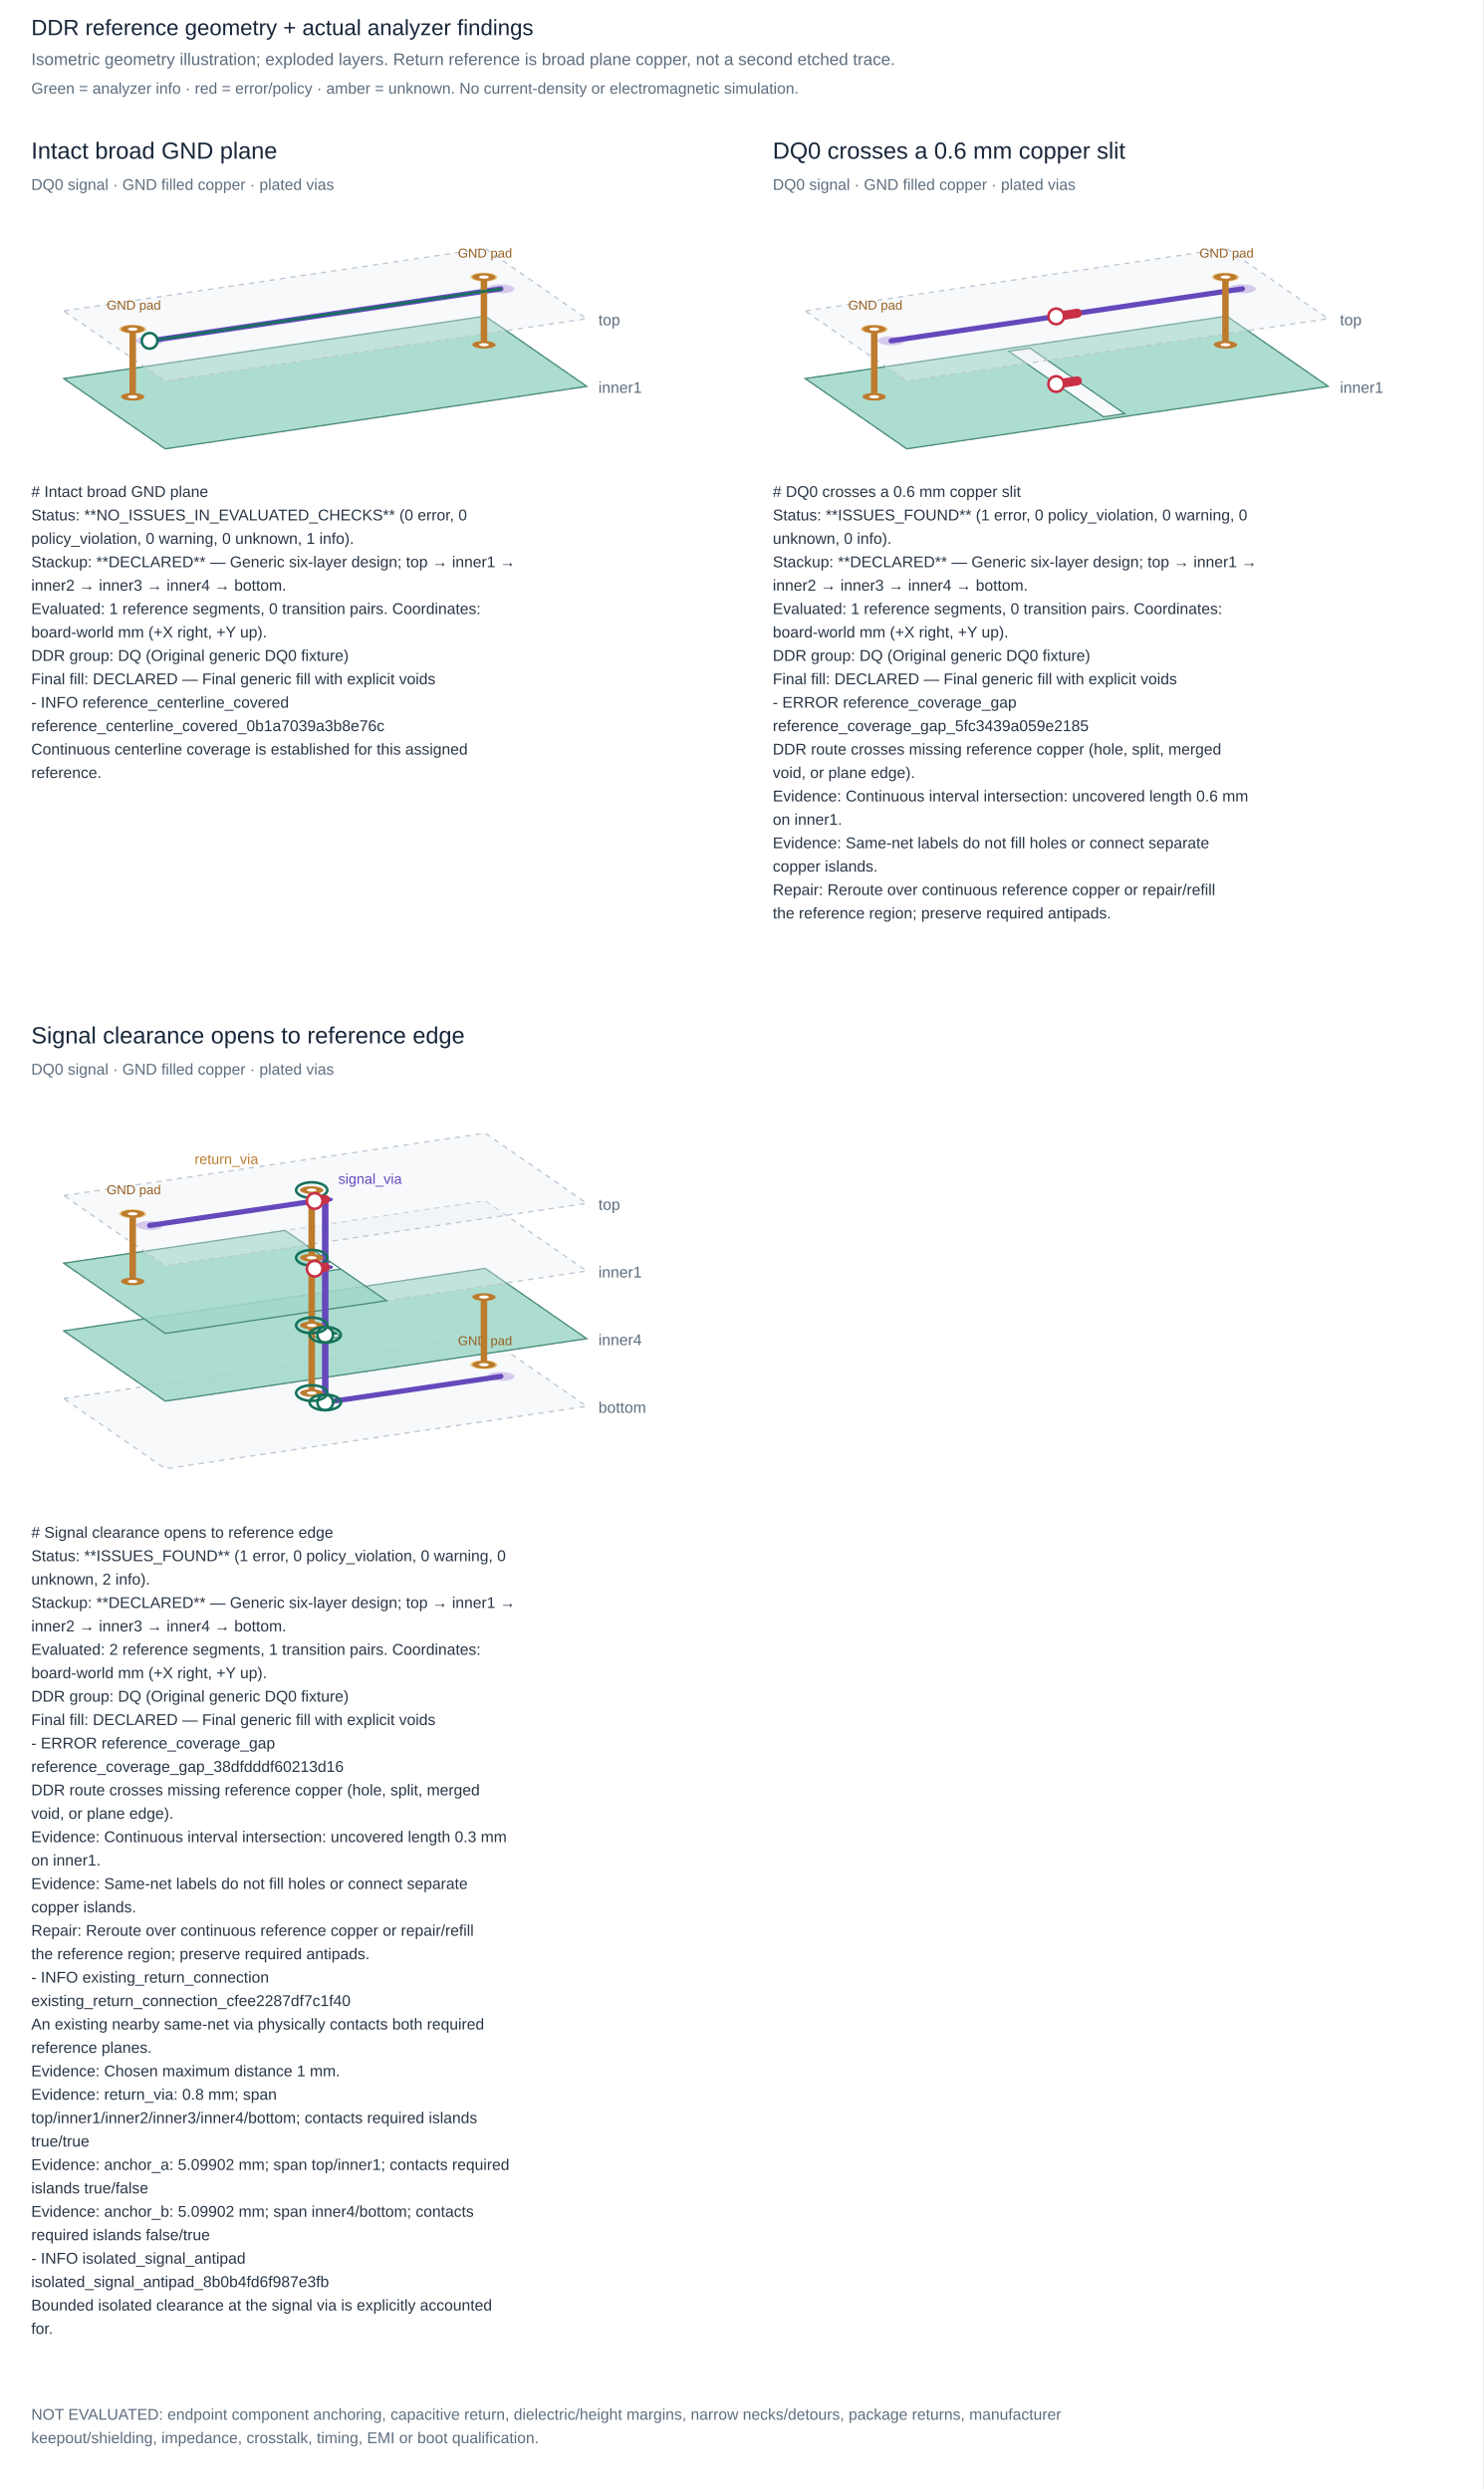
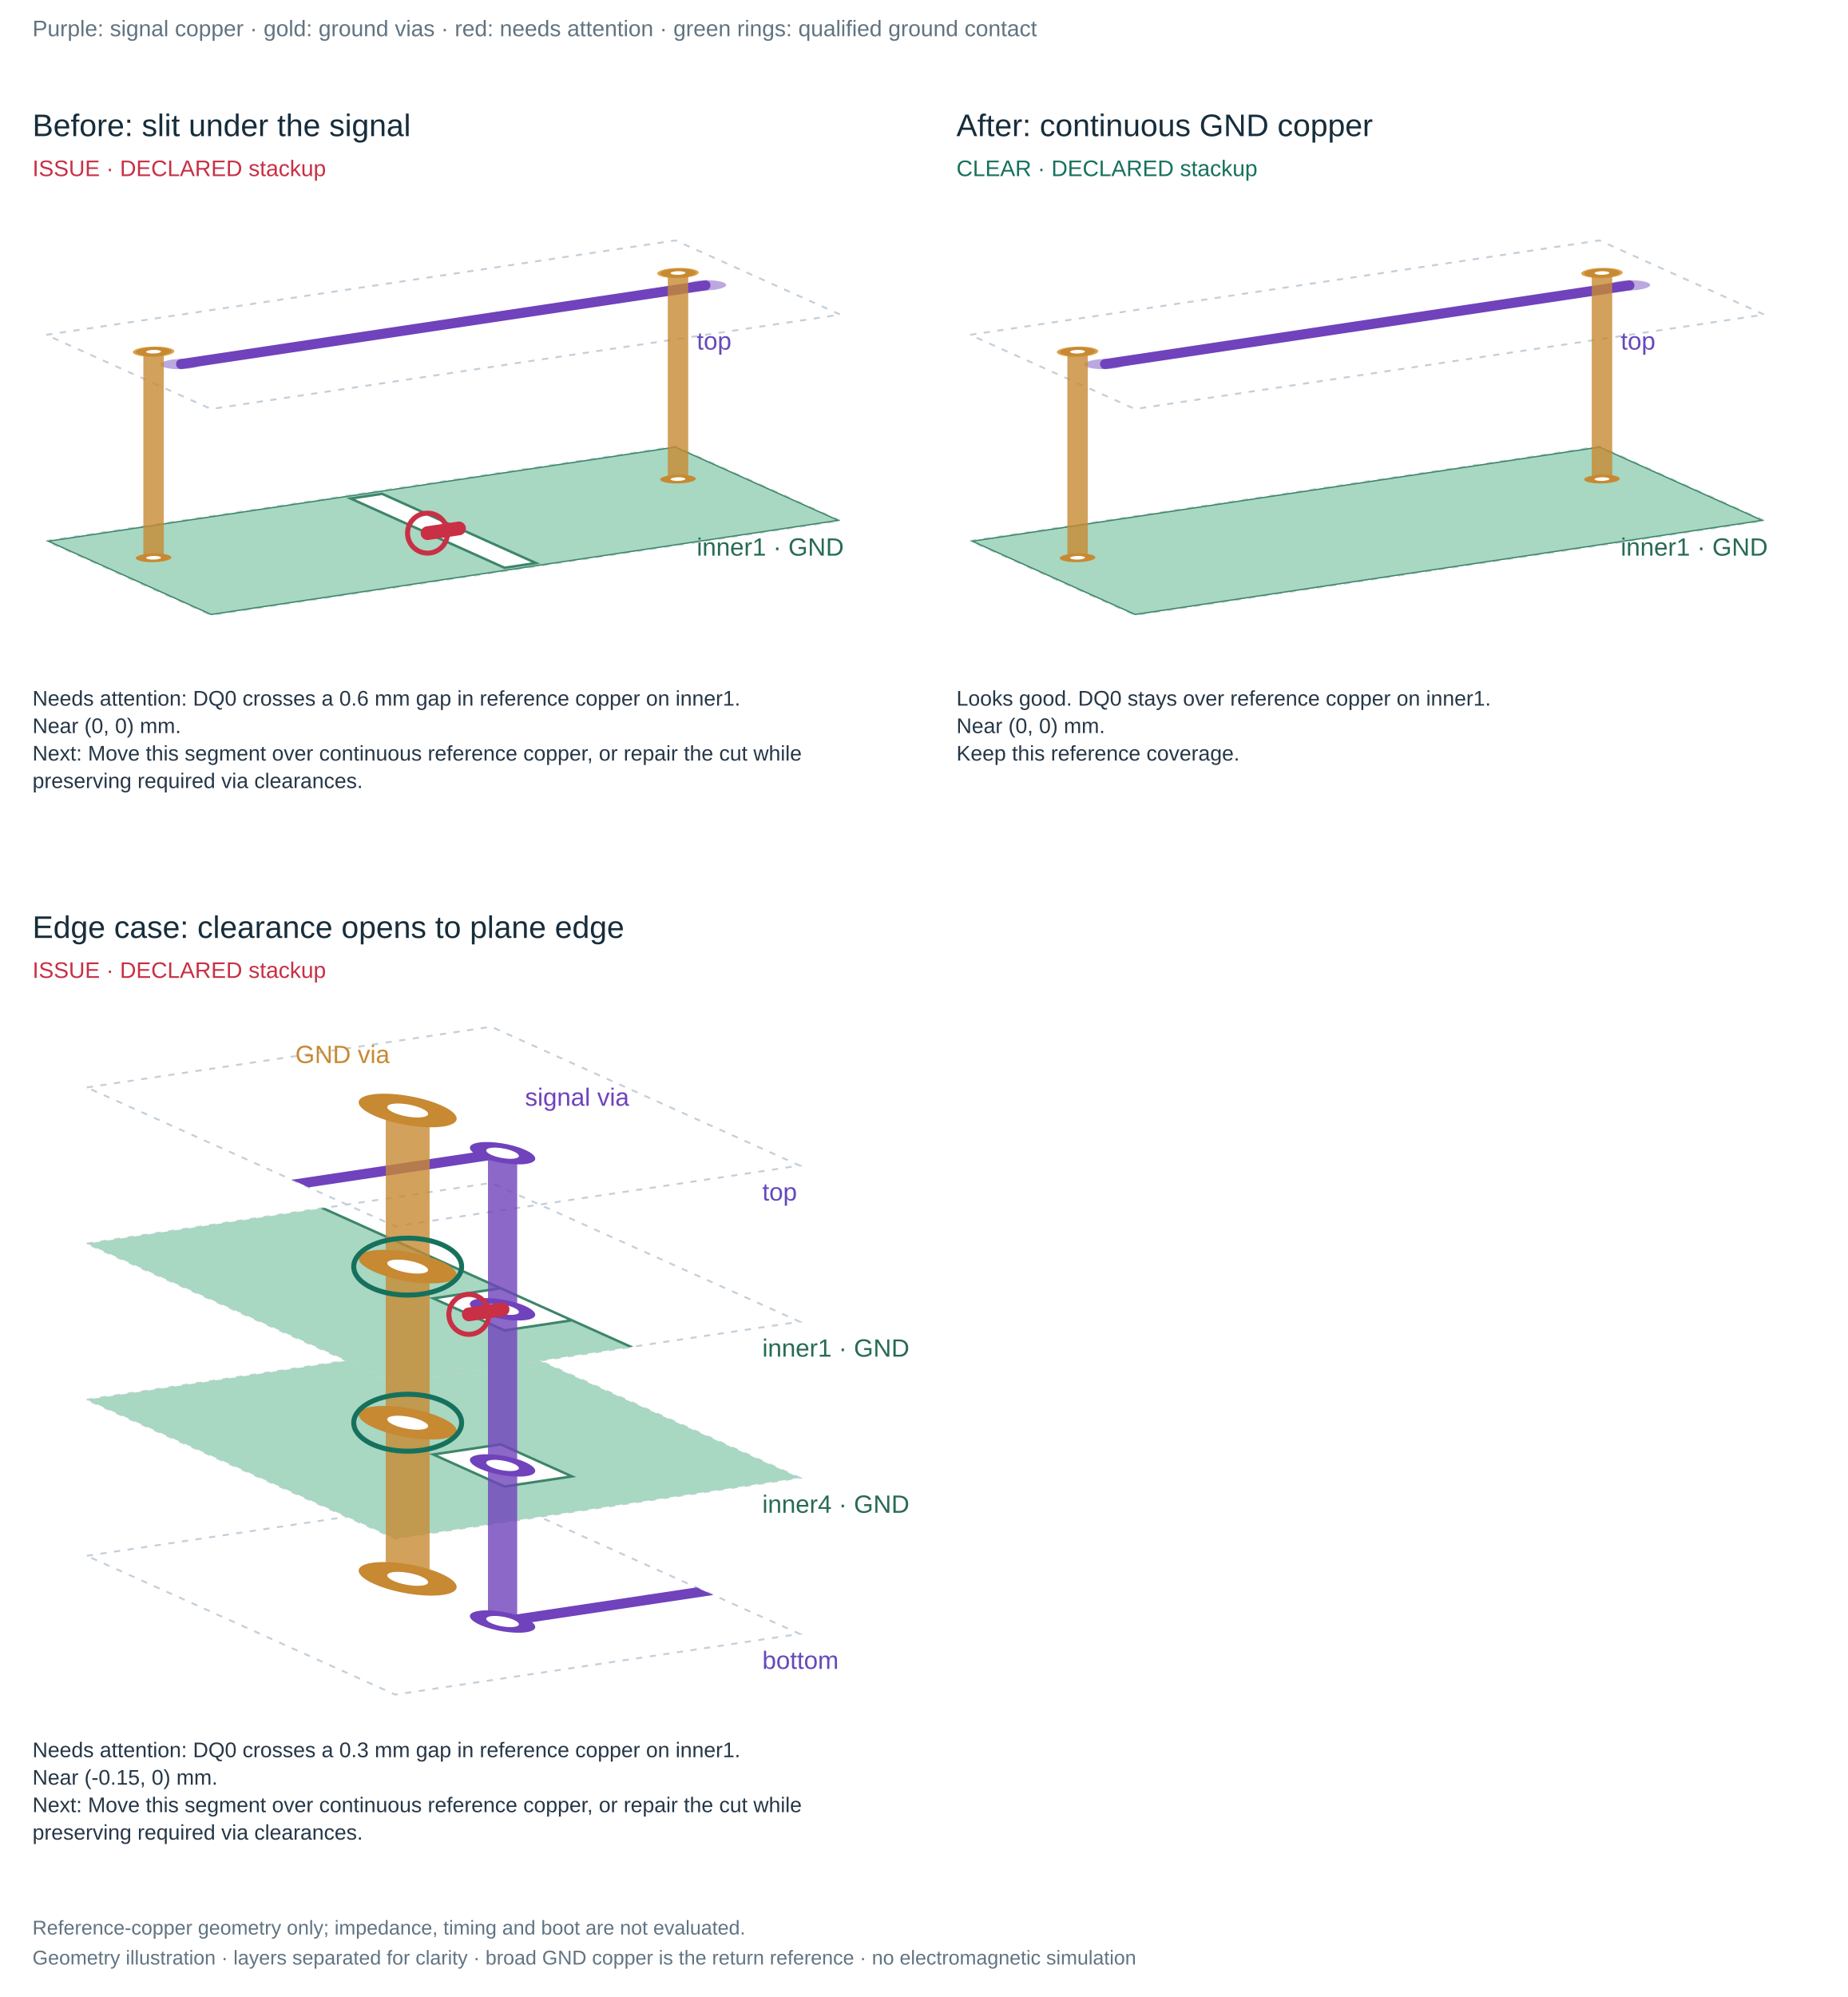
- <svg xmlns="http://www.w3.org/2000/svg" width="1140" height="1914" font-family="Arial, sans-serif">
-   <rect width="1140" height="1914" fill="#fff" />
-   <text x="24" y="27" font-size="17" fill="#172639">DDR reference geometry + actual analyzer findings</text>
-   <text x="24" y="50" font-size="13" fill="#5d6d7d">Isometric geometry illustration; exploded layers. Return reference is broad plane copper, not a second etched trace.</text>
-   <text x="24" y="72" font-size="12" fill="#5d6d7d">Green = analyzer info · red = error/policy · amber = unknown. No current-density or electromagnetic simulation.</text>
-   <g transform="translate(0,92)">
-     <text x="24" y="30" fill="#172639" font-size="18">Intact broad GND plane</text>
-     <text x="24" y="54" fill="#5d6d7d" font-size="12">DQ0 signal · GND filled copper · plated vias</text>
-     <path d="M49,199 L373,151 L451,205 L127,253 Z" fill="#e9eef4" fill-opacity=".35" stroke="#b9c5d2" stroke-dasharray="4 4" />
-     <path d="M127,253 L451,205 L373,151 L49,199 Z" fill="#9bd5c5" fill-opacity=".8" fill-rule="evenodd" stroke="#488b79" />
-     <text x="460" y="210" fill="#5d6d7d" font-size="12">inner1</text>
-     <path d="M49,147 L373,99 L451,153 L127,201 Z" fill="#e9eef4" fill-opacity=".35" stroke="#b9c5d2" stroke-dasharray="4 4" />
-     <text x="460" y="158" fill="#5d6d7d" font-size="12">top</text>
-     <circle transform="matrix(27 -4 13 9 115 170)" r="0.35" fill="#d6cbec" />
-     <circle transform="matrix(27 -4 13 9 385 130)" r="0.35" fill="#d6cbec" />
-     <circle transform="matrix(27 -4 13 9 102 161)" r="0.35" fill="#edca8d" />
-     <text x="82" y="146" fill="#966020" font-size="10">GND pad</text>
-     <circle transform="matrix(27 -4 13 9 372 121)" r="0.35" fill="#edca8d" />
-     <text x="352" y="106" fill="#966020" font-size="10">GND pad</text>
-     <path d="M115,170 L385,130" stroke="#6549bb" stroke-width="4" fill="none" stroke-linecap="round" />
-     <path d="M102,161 L102,213" stroke="#bd7b2e" stroke-width="5" />
-     <g transform="matrix(27 -4 13 9 102 161)">
-       <circle r="0.3" fill="#bd7b2e" />
-       <circle r="0.125" fill="white" />
-     </g>
-     <g transform="matrix(27 -4 13 9 102 213)">
-       <circle r="0.3" fill="#bd7b2e" />
-       <circle r="0.125" fill="white" />
-     </g>
-     <path d="M372,121 L372,173" stroke="#bd7b2e" stroke-width="5" />
-     <g transform="matrix(27 -4 13 9 372 121)">
-       <circle r="0.3" fill="#bd7b2e" />
-       <circle r="0.125" fill="white" />
-     </g>
-     <g transform="matrix(27 -4 13 9 372 173)">
-       <circle r="0.3" fill="#bd7b2e" />
-       <circle r="0.125" fill="white" />
-     </g>
-     <path d="M115,170 L385,130" stroke="#16715c" stroke-width="2" fill="none" stroke-linecap="round" />
-     <circle cx="115" cy="170" r="6" stroke="#16715c" stroke-width="2" fill="white" />
-     <text x="24" y="290" fill="#293645" font-size="12"># Intact broad GND plane</text>
-     <text x="24" y="308" fill="#293645" font-size="12">Status: **NO_ISSUES_IN_EVALUATED_CHECKS** (0 error, 0 </text>
-     <text x="24" y="326" fill="#293645" font-size="12">policy_violation, 0 warning, 0 unknown, 1 info).</text>
-     <text x="24" y="344" fill="#293645" font-size="12">Stackup: **DECLARED** — Generic six-layer design; top → inner1 → </text>
-     <text x="24" y="362" fill="#293645" font-size="12">inner2 → inner3 → inner4 → bottom.</text>
-     <text x="24" y="380" fill="#293645" font-size="12">Evaluated: 1 reference segments, 0 transition pairs. Coordinates: </text>
-     <text x="24" y="398" fill="#293645" font-size="12">board-world mm (+X right, +Y up).</text>
-     <text x="24" y="416" fill="#293645" font-size="12">DDR group: DQ (Original generic DQ0 fixture)</text>
-     <text x="24" y="434" fill="#293645" font-size="12">Final fill: DECLARED — Final generic fill with explicit voids</text>
-     <text x="24" y="452" fill="#293645" font-size="12">- INFO reference_centerline_covered</text>
-     <text x="24" y="470" fill="#293645" font-size="12">  reference_centerline_covered_0b1a7039a3b8e76c</text>
-     <text x="24" y="488" fill="#293645" font-size="12">  Continuous centerline coverage is established for this assigned </text>
-     <text x="24" y="506" fill="#293645" font-size="12">reference.</text>
+ <svg xmlns="http://www.w3.org/2000/svg" width="1480" height="1599" font-family="Arial, sans-serif">
+   <rect width="1480" height="1599" fill="#fff" />
+   <text x="26" y="29" font-size="18" fill="#617481">Purple: signal copper · gold: ground vias · red: needs attention · green rings: qualified ground contact</text>
+   <g transform="translate(0,65)">
+     <text x="26" y="44" fill="#172d3b" font-size="25">Before: slit under the signal</text>
+     <text x="26" y="76" fill="#c92f45" font-size="18">ISSUE · DECLARED stackup</text>
+     <clipPath id="crop_0_inner1">
+       <path d="M37,368.1 L541,292.5 L673,351.9 L169,427.5 Z" />
+     </clipPath>
+     <path d="M37,368.1 L541,292.5 L673,351.9 L169,427.5 Z" fill="none" stroke="#c3cfda" stroke-width="1.5" stroke-dasharray="5 6" />
+     <path d="M169,427.5 L673,351.9 L541,292.5 L37,368.1 Z M280.8,334.17 L306,330.39 L429.2,385.83 L404,389.61 Z" clip-path="url(#crop_0_inner1)" fill="#a8d7c2" fill-rule="evenodd" stroke="#3d856a" stroke-width="2" />
+     <text x="558" y="379.9" fill="#276b52" font-size="20">inner1 · GND</text>
+     <clipPath id="crop_0_top">
+       <path d="M37,203.1 L541,127.5 L673,186.9 L169,262.5 Z" />
+     </clipPath>
+     <path d="M37,203.1 L541,127.5 L673,186.9 L169,262.5 Z" fill="none" stroke="#c3cfda" stroke-width="1.5" stroke-dasharray="5 6" />
+     <text x="558" y="214.9" fill="#6549bb" font-size="20">top</text>
+     <g clip-path="url(#crop_0_top)">
+       <circle transform="matrix(42 -6.3 22 9.9 145 226.5)" r="0.35" fill="#bba8e1" />
+     </g>
+     <g clip-path="url(#crop_0_top)">
+       <circle transform="matrix(42 -6.3 22 9.9 565 163.5)" r="0.35" fill="#bba8e1" />
+     </g>
+     <g clip-path="url(#crop_0_top)">
+       <circle transform="matrix(42 -6.3 22 9.9 123 216.6)" r="0.35" fill="#dba24b" />
+     </g>
+     <g clip-path="url(#crop_0_top)">
+       <circle transform="matrix(42 -6.3 22 9.9 543 153.6)" r="0.35" fill="#dba24b" />
+     </g>
+     <g clip-path="url(#crop_0_top)">
+       <path d="M145,226.5 L565,163.5" stroke="#7042bc" stroke-width="8" fill="none" stroke-linecap="round" />
+     </g>
+     <path d="M123,216.6 L123,381.6" stroke="#c78932" stroke-width="16.38" stroke-opacity=".8" />
+     <g transform="matrix(42 -6.3 22 9.9 123 216.6)">
+       <circle r="0.3" fill="#c78932" />
+       <circle r="0.125" fill="white" />
+     </g>
+     <g transform="matrix(42 -6.3 22 9.9 123 381.6)">
+       <circle r="0.3" fill="#c78932" />
+       <circle r="0.125" fill="white" />
+     </g>
+     <path d="M543,153.6 L543,318.6" stroke="#c78932" stroke-width="16.38" stroke-opacity=".8" />
+     <g transform="matrix(42 -6.3 22 9.9 543 153.6)">
+       <circle r="0.3" fill="#c78932" />
+       <circle r="0.125" fill="white" />
+     </g>
+     <g transform="matrix(42 -6.3 22 9.9 543 318.6)">
+       <circle r="0.3" fill="#c78932" />
+       <circle r="0.125" fill="white" />
+     </g>
+     <path d="M342.4,361.89 L367.6,358.11" stroke="#c92f45" stroke-width="11" fill="none" stroke-linecap="round" />
+     <circle cx="342.4" cy="361.89" r="16" stroke="#c92f45" stroke-width="4" fill="none" />
+     <text x="26" y="500" fill="#263747" font-size="17">Needs attention: DQ0 crosses a 0.6 mm gap in reference copper on inner1.</text>
+     <text x="26" y="522" fill="#263747" font-size="17">Near (0, 0) mm.</text>
+     <text x="26" y="544" fill="#263747" font-size="17">Next: Move this segment over continuous reference copper, or repair the cut while </text>
+     <text x="26" y="566" fill="#263747" font-size="17">preserving required via clearances.</text>
  </g>
-   <g transform="translate(570,92)">
-     <text x="24" y="30" fill="#172639" font-size="18">DQ0 crosses a 0.6 mm copper slit</text>
-     <text x="24" y="54" fill="#5d6d7d" font-size="12">DQ0 signal · GND filled copper · plated vias</text>
-     <path d="M49,199 L373,151 L451,205 L127,253 Z" fill="#e9eef4" fill-opacity=".35" stroke="#b9c5d2" stroke-dasharray="4 4" />
-     <path d="M127,253 L451,205 L373,151 L49,199 Z M205.5,178 L221.7,175.6 L294.5,226 L278.3,228.4 Z" fill="#9bd5c5" fill-opacity=".8" fill-rule="evenodd" stroke="#488b79" />
-     <text x="460" y="210" fill="#5d6d7d" font-size="12">inner1</text>
-     <path d="M49,147 L373,99 L451,153 L127,201 Z" fill="#e9eef4" fill-opacity=".35" stroke="#b9c5d2" stroke-dasharray="4 4" />
-     <text x="460" y="158" fill="#5d6d7d" font-size="12">top</text>
-     <circle transform="matrix(27 -4 13 9 115 170)" r="0.35" fill="#d6cbec" />
-     <circle transform="matrix(27 -4 13 9 385 130)" r="0.35" fill="#d6cbec" />
-     <circle transform="matrix(27 -4 13 9 102 161)" r="0.35" fill="#edca8d" />
-     <text x="82" y="146" fill="#966020" font-size="10">GND pad</text>
-     <circle transform="matrix(27 -4 13 9 372 121)" r="0.35" fill="#edca8d" />
-     <text x="352" y="106" fill="#966020" font-size="10">GND pad</text>
-     <path d="M115,170 L385,130" stroke="#6549bb" stroke-width="4" fill="none" stroke-linecap="round" />
-     <path d="M102,161 L102,213" stroke="#bd7b2e" stroke-width="5" />
-     <g transform="matrix(27 -4 13 9 102 161)">
-       <circle r="0.3" fill="#bd7b2e" />
-       <circle r="0.125" fill="white" />
-     </g>
-     <g transform="matrix(27 -4 13 9 102 213)">
-       <circle r="0.3" fill="#bd7b2e" />
-       <circle r="0.125" fill="white" />
-     </g>
-     <path d="M372,121 L372,173" stroke="#bd7b2e" stroke-width="5" />
-     <g transform="matrix(27 -4 13 9 372 121)">
-       <circle r="0.3" fill="#bd7b2e" />
-       <circle r="0.125" fill="white" />
-     </g>
-     <g transform="matrix(27 -4 13 9 372 173)">
-       <circle r="0.3" fill="#bd7b2e" />
-       <circle r="0.125" fill="white" />
-     </g>
-     <path d="M241.9,203.2 L258.1,200.8" stroke="#c92f45" stroke-width="7" fill="none" stroke-linecap="round" />
-     <circle cx="241.9" cy="203.2" r="6" stroke="#c92f45" stroke-width="2" fill="white" />
-     <path d="M241.9,151.2 L258.1,148.8" stroke="#c92f45" stroke-width="7" fill="none" stroke-linecap="round" />
-     <circle cx="241.9" cy="151.2" r="6" stroke="#c92f45" stroke-width="2" fill="white" />
-     <text x="24" y="290" fill="#293645" font-size="12"># DQ0 crosses a 0.6 mm copper slit</text>
-     <text x="24" y="308" fill="#293645" font-size="12">Status: **ISSUES_FOUND** (1 error, 0 policy_violation, 0 warning, 0 </text>
-     <text x="24" y="326" fill="#293645" font-size="12">unknown, 0 info).</text>
-     <text x="24" y="344" fill="#293645" font-size="12">Stackup: **DECLARED** — Generic six-layer design; top → inner1 → </text>
-     <text x="24" y="362" fill="#293645" font-size="12">inner2 → inner3 → inner4 → bottom.</text>
-     <text x="24" y="380" fill="#293645" font-size="12">Evaluated: 1 reference segments, 0 transition pairs. Coordinates: </text>
-     <text x="24" y="398" fill="#293645" font-size="12">board-world mm (+X right, +Y up).</text>
-     <text x="24" y="416" fill="#293645" font-size="12">DDR group: DQ (Original generic DQ0 fixture)</text>
-     <text x="24" y="434" fill="#293645" font-size="12">Final fill: DECLARED — Final generic fill with explicit voids</text>
-     <text x="24" y="452" fill="#293645" font-size="12">- ERROR reference_coverage_gap</text>
-     <text x="24" y="470" fill="#293645" font-size="12">  reference_coverage_gap_5fc3439a059e2185</text>
-     <text x="24" y="488" fill="#293645" font-size="12">  DDR route crosses missing reference copper (hole, split, merged </text>
-     <text x="24" y="506" fill="#293645" font-size="12">void, or plane edge).</text>
-     <text x="24" y="524" fill="#293645" font-size="12">  Evidence: Continuous interval intersection: uncovered length 0.6 mm </text>
-     <text x="24" y="542" fill="#293645" font-size="12">on inner1.</text>
-     <text x="24" y="560" fill="#293645" font-size="12">  Evidence: Same-net labels do not fill holes or connect separate </text>
-     <text x="24" y="578" fill="#293645" font-size="12">copper islands.</text>
-     <text x="24" y="596" fill="#293645" font-size="12">  Repair: Reroute over continuous reference copper or repair/refill </text>
-     <text x="24" y="614" fill="#293645" font-size="12">the reference region; preserve required antipads.</text>
+   <g transform="translate(740,65)">
+     <text x="26" y="44" fill="#172d3b" font-size="25">After: continuous GND copper</text>
+     <text x="26" y="76" fill="#16715c" font-size="18">CLEAR · DECLARED stackup</text>
+     <clipPath id="crop_1_inner1">
+       <path d="M37,368.1 L541,292.5 L673,351.9 L169,427.5 Z" />
+     </clipPath>
+     <path d="M37,368.1 L541,292.5 L673,351.9 L169,427.5 Z" fill="none" stroke="#c3cfda" stroke-width="1.5" stroke-dasharray="5 6" />
+     <path d="M169,427.5 L673,351.9 L541,292.5 L37,368.1 Z" clip-path="url(#crop_1_inner1)" fill="#a8d7c2" fill-rule="evenodd" stroke="#3d856a" stroke-width="2" />
+     <text x="558" y="379.9" fill="#276b52" font-size="20">inner1 · GND</text>
+     <clipPath id="crop_1_top">
+       <path d="M37,203.1 L541,127.5 L673,186.9 L169,262.5 Z" />
+     </clipPath>
+     <path d="M37,203.1 L541,127.5 L673,186.9 L169,262.5 Z" fill="none" stroke="#c3cfda" stroke-width="1.5" stroke-dasharray="5 6" />
+     <text x="558" y="214.9" fill="#6549bb" font-size="20">top</text>
+     <g clip-path="url(#crop_1_top)">
+       <circle transform="matrix(42 -6.3 22 9.9 145 226.5)" r="0.35" fill="#bba8e1" />
+     </g>
+     <g clip-path="url(#crop_1_top)">
+       <circle transform="matrix(42 -6.3 22 9.9 565 163.5)" r="0.35" fill="#bba8e1" />
+     </g>
+     <g clip-path="url(#crop_1_top)">
+       <circle transform="matrix(42 -6.3 22 9.9 123 216.6)" r="0.35" fill="#dba24b" />
+     </g>
+     <g clip-path="url(#crop_1_top)">
+       <circle transform="matrix(42 -6.3 22 9.9 543 153.6)" r="0.35" fill="#dba24b" />
+     </g>
+     <g clip-path="url(#crop_1_top)">
+       <path d="M145,226.5 L565,163.5" stroke="#7042bc" stroke-width="8" fill="none" stroke-linecap="round" />
+     </g>
+     <path d="M123,216.6 L123,381.6" stroke="#c78932" stroke-width="16.38" stroke-opacity=".8" />
+     <g transform="matrix(42 -6.3 22 9.9 123 216.6)">
+       <circle r="0.3" fill="#c78932" />
+       <circle r="0.125" fill="white" />
+     </g>
+     <g transform="matrix(42 -6.3 22 9.9 123 381.6)">
+       <circle r="0.3" fill="#c78932" />
+       <circle r="0.125" fill="white" />
+     </g>
+     <path d="M543,153.6 L543,318.6" stroke="#c78932" stroke-width="16.38" stroke-opacity=".8" />
+     <g transform="matrix(42 -6.3 22 9.9 543 153.6)">
+       <circle r="0.3" fill="#c78932" />
+       <circle r="0.125" fill="white" />
+     </g>
+     <g transform="matrix(42 -6.3 22 9.9 543 318.6)">
+       <circle r="0.3" fill="#c78932" />
+       <circle r="0.125" fill="white" />
+     </g>
+     <text x="26" y="500" fill="#263747" font-size="17">Looks good. DQ0 stays over reference copper on inner1.</text>
+     <text x="26" y="522" fill="#263747" font-size="17">Near (0, 0) mm.</text>
+     <text x="26" y="544" fill="#263747" font-size="17">Keep this reference coverage.</text>
  </g>
-   <g transform="translate(0,772)">
-     <text x="24" y="30" fill="#172639" font-size="18">Signal clearance opens to reference edge</text>
-     <text x="24" y="54" fill="#5d6d7d" font-size="12">DQ0 signal · GND filled copper · plated vias</text>
-     <path d="M49,303 L373,255 L451,309 L127,357 Z" fill="#e9eef4" fill-opacity=".35" stroke="#b9c5d2" stroke-dasharray="4 4" />
-     <text x="460" y="314" fill="#5d6d7d" font-size="12">bottom</text>
-     <path d="M49,251 L373,203 L451,257 L127,305 Z" fill="#e9eef4" fill-opacity=".35" stroke="#b9c5d2" stroke-dasharray="4 4" />
-     <path d="M127,305 L451,257 L373,203 L49,251 Z M238,252.5 L254.2,250.1 L262,255.5 L245.8,257.9 Z" fill="#9bd5c5" fill-opacity=".8" fill-rule="evenodd" stroke="#488b79" />
-     <text x="460" y="262" fill="#5d6d7d" font-size="12">inner4</text>
-     <path d="M49,199 L373,151 L451,205 L127,253 Z" fill="#e9eef4" fill-opacity=".35" stroke="#b9c5d2" stroke-dasharray="4 4" />
-     <path d="M127,253 L297.1,227.8 L219.1,173.8 L49,199 Z M238,200.5 L254.2,198.1 L262,203.5 L245.8,205.9 Z" fill="#9bd5c5" fill-opacity=".8" fill-rule="evenodd" stroke="#488b79" />
-     <text x="460" y="210" fill="#5d6d7d" font-size="12">inner1</text>
-     <path d="M49,147 L373,99 L451,153 L127,201 Z" fill="#e9eef4" fill-opacity=".35" stroke="#b9c5d2" stroke-dasharray="4 4" />
-     <text x="460" y="158" fill="#5d6d7d" font-size="12">top</text>
-     <circle transform="matrix(27 -4 13 9 115 170)" r="0.35" fill="#d6cbec" />
-     <circle transform="matrix(27 -4 13 9 385 286)" r="0.35" fill="#d6cbec" />
-     <circle transform="matrix(27 -4 13 9 102 161)" r="0.35" fill="#edca8d" />
-     <text x="82" y="146" fill="#966020" font-size="10">GND pad</text>
-     <circle transform="matrix(27 -4 13 9 372 277)" r="0.35" fill="#edca8d" />
-     <text x="352" y="262" fill="#966020" font-size="10">GND pad</text>
-     <path d="M115,170 L250,150" stroke="#6549bb" stroke-width="4" fill="none" stroke-linecap="round" />
-     <path d="M250,150 L250,150" stroke="#6549bb" stroke-width="4" fill="none" stroke-linecap="round" />
-     <path d="M250,306 L250,306" stroke="#6549bb" stroke-width="4" fill="none" stroke-linecap="round" />
-     <path d="M250,306 L385,286" stroke="#6549bb" stroke-width="4" fill="none" stroke-linecap="round" />
-     <path d="M102,161 L102,213" stroke="#bd7b2e" stroke-width="5" />
-     <g transform="matrix(27 -4 13 9 102 161)">
-       <circle r="0.3" fill="#bd7b2e" />
-       <circle r="0.125" fill="white" />
-     </g>
-     <g transform="matrix(27 -4 13 9 102 213)">
-       <circle r="0.3" fill="#bd7b2e" />
-       <circle r="0.125" fill="white" />
-     </g>
-     <path d="M372,225 L372,277" stroke="#bd7b2e" stroke-width="5" />
-     <g transform="matrix(27 -4 13 9 372 225)">
-       <circle r="0.3" fill="#bd7b2e" />
-       <circle r="0.125" fill="white" />
-     </g>
-     <g transform="matrix(27 -4 13 9 372 277)">
-       <circle r="0.3" fill="#bd7b2e" />
-       <circle r="0.125" fill="white" />
-     </g>
-     <path d="M250,150 L250,306" stroke="#6549bb" stroke-width="5" />
-     <g transform="matrix(27 -4 13 9 250 150)">
-       <circle r="0.2" fill="#6549bb" />
-       <circle r="0.1" fill="white" />
-     </g>
-     <g transform="matrix(27 -4 13 9 250 202)">
-       <circle r="0.2" fill="#6549bb" />
-       <circle r="0.1" fill="white" />
-     </g>
-     <g transform="matrix(27 -4 13 9 250 254)">
-       <circle r="0.2" fill="#6549bb" />
-       <circle r="0.1" fill="white" />
-     </g>
-     <g transform="matrix(27 -4 13 9 250 306)">
-       <circle r="0.2" fill="#6549bb" />
-       <circle r="0.1" fill="white" />
-     </g>
-     <text x="260" y="138" fill="#6549bb" font-size="11">signal_via</text>
-     <path d="M239.6,142.8 L239.6,298.8" stroke="#bd7b2e" stroke-width="5" />
-     <g transform="matrix(27 -4 13 9 239.6 142.8)">
-       <circle r="0.3" fill="#bd7b2e" />
-       <circle r="0.125" fill="white" />
-     </g>
-     <g transform="matrix(27 -4 13 9 239.6 194.8)">
-       <circle r="0.3" fill="#bd7b2e" />
-       <circle r="0.125" fill="white" />
-     </g>
-     <g transform="matrix(27 -4 13 9 239.6 246.8)">
-       <circle r="0.3" fill="#bd7b2e" />
-       <circle r="0.125" fill="white" />
-     </g>
-     <g transform="matrix(27 -4 13 9 239.6 298.8)">
-       <circle r="0.3" fill="#bd7b2e" />
-       <circle r="0.125" fill="white" />
-     </g>
-     <text x="149.6" y="122.8" fill="#bd7b2e" font-size="11">return_via</text>
-     <path d="M250,306 L258.1,304.8" stroke="#16715c" stroke-width="2" fill="none" stroke-linecap="round" />
-     <circle cx="250" cy="306" r="6" stroke="#16715c" stroke-width="2" fill="white" />
-     <path d="M250,254 L258.1,252.8" stroke="#16715c" stroke-width="2" fill="none" stroke-linecap="round" />
-     <circle cx="250" cy="254" r="6" stroke="#16715c" stroke-width="2" fill="white" />
-     <ellipse cx="250" cy="306" rx="12" ry="6" stroke="#16715c" stroke-width="2" fill="none" />
-     <ellipse cx="250" cy="254" rx="12" ry="6" stroke="#16715c" stroke-width="2" fill="none" />
-     <ellipse cx="239.6" cy="298.8" rx="12" ry="6" stroke="#16715c" stroke-width="2" fill="none" />
-     <ellipse cx="239.6" cy="194.8" rx="12" ry="6" stroke="#16715c" stroke-width="2" fill="none" />
-     <ellipse cx="239.6" cy="246.8" rx="12" ry="6" stroke="#16715c" stroke-width="2" fill="none" />
-     <ellipse cx="239.6" cy="142.8" rx="12" ry="6" stroke="#16715c" stroke-width="2" fill="none" />
-     <path d="M241.9,203.2 L250,202" stroke="#c92f45" stroke-width="7" fill="none" stroke-linecap="round" />
-     <circle cx="241.9" cy="203.2" r="6" stroke="#c92f45" stroke-width="2" fill="white" />
-     <path d="M241.9,151.2 L250,150" stroke="#c92f45" stroke-width="7" fill="none" stroke-linecap="round" />
-     <circle cx="241.9" cy="151.2" r="6" stroke="#c92f45" stroke-width="2" fill="white" />
-     <text x="24" y="410" fill="#293645" font-size="12"># Signal clearance opens to reference edge</text>
-     <text x="24" y="428" fill="#293645" font-size="12">Status: **ISSUES_FOUND** (1 error, 0 policy_violation, 0 warning, 0 </text>
-     <text x="24" y="446" fill="#293645" font-size="12">unknown, 2 info).</text>
-     <text x="24" y="464" fill="#293645" font-size="12">Stackup: **DECLARED** — Generic six-layer design; top → inner1 → </text>
-     <text x="24" y="482" fill="#293645" font-size="12">inner2 → inner3 → inner4 → bottom.</text>
-     <text x="24" y="500" fill="#293645" font-size="12">Evaluated: 2 reference segments, 1 transition pairs. Coordinates: </text>
-     <text x="24" y="518" fill="#293645" font-size="12">board-world mm (+X right, +Y up).</text>
-     <text x="24" y="536" fill="#293645" font-size="12">DDR group: DQ (Original generic DQ0 fixture)</text>
-     <text x="24" y="554" fill="#293645" font-size="12">Final fill: DECLARED — Final generic fill with explicit voids</text>
-     <text x="24" y="572" fill="#293645" font-size="12">- ERROR reference_coverage_gap</text>
-     <text x="24" y="590" fill="#293645" font-size="12">  reference_coverage_gap_38dfdddf60213d16</text>
-     <text x="24" y="608" fill="#293645" font-size="12">  DDR route crosses missing reference copper (hole, split, merged </text>
-     <text x="24" y="626" fill="#293645" font-size="12">void, or plane edge).</text>
-     <text x="24" y="644" fill="#293645" font-size="12">  Evidence: Continuous interval intersection: uncovered length 0.3 mm </text>
-     <text x="24" y="662" fill="#293645" font-size="12">on inner1.</text>
-     <text x="24" y="680" fill="#293645" font-size="12">  Evidence: Same-net labels do not fill holes or connect separate </text>
-     <text x="24" y="698" fill="#293645" font-size="12">copper islands.</text>
-     <text x="24" y="716" fill="#293645" font-size="12">  Repair: Reroute over continuous reference copper or repair/refill </text>
-     <text x="24" y="734" fill="#293645" font-size="12">the reference region; preserve required antipads.</text>
-     <text x="24" y="752" fill="#293645" font-size="12">- INFO existing_return_connection</text>
-     <text x="24" y="770" fill="#293645" font-size="12">  existing_return_connection_cfee2287df7c1f40</text>
-     <text x="24" y="788" fill="#293645" font-size="12">  An existing nearby same-net via physically contacts both required </text>
-     <text x="24" y="806" fill="#293645" font-size="12">reference planes.</text>
-     <text x="24" y="824" fill="#293645" font-size="12">  Evidence: Chosen maximum distance 1 mm.</text>
-     <text x="24" y="842" fill="#293645" font-size="12">  Evidence: return_via: 0.8 mm; span </text>
-     <text x="24" y="860" fill="#293645" font-size="12">top/inner1/inner2/inner3/inner4/bottom; contacts required islands </text>
-     <text x="24" y="878" fill="#293645" font-size="12">true/true</text>
-     <text x="24" y="896" fill="#293645" font-size="12">  Evidence: anchor_a: 5.09902 mm; span top/inner1; contacts required </text>
-     <text x="24" y="914" fill="#293645" font-size="12">islands true/false</text>
-     <text x="24" y="932" fill="#293645" font-size="12">  Evidence: anchor_b: 5.09902 mm; span inner4/bottom; contacts </text>
-     <text x="24" y="950" fill="#293645" font-size="12">required islands false/true</text>
-     <text x="24" y="968" fill="#293645" font-size="12">- INFO isolated_signal_antipad</text>
-     <text x="24" y="986" fill="#293645" font-size="12">  isolated_signal_antipad_8b0b4fd6f987e3fb</text>
-     <text x="24" y="1004" fill="#293645" font-size="12">  Bounded isolated clearance at the signal via is explicitly accounted </text>
-     <text x="24" y="1022" fill="#293645" font-size="12">for.</text>
+   <g transform="translate(0,707)">
+     <text x="26" y="44" fill="#172d3b" font-size="25">Edge case: clearance opens to plane edge</text>
+     <text x="26" y="76" fill="#c92f45" font-size="18">ISSUE · DECLARED stackup</text>
+     <clipPath id="crop_2_bottom">
+       <path d="M69.5,538.725 L393.5,490.125 L640.5,601.275 L316.5,649.875 Z" />
+     </clipPath>
+     <path d="M69.5,538.725 L393.5,490.125 L640.5,601.275 L316.5,649.875 Z" fill="none" stroke="#c3cfda" stroke-width="1.5" stroke-dasharray="5 6" />
+     <text x="610.5" y="629.275" fill="#6549bb" font-size="20">bottom</text>
+     <clipPath id="crop_2_inner4">
+       <path d="M69.5,413.725 L393.5,365.125 L640.5,476.275 L316.5,524.875 Z" />
+     </clipPath>
+     <path d="M69.5,413.725 L393.5,365.125 L640.5,476.275 L316.5,524.875 Z" fill="none" stroke="#c3cfda" stroke-width="1.5" stroke-dasharray="5 6" />
+     <path d="M147.5,675.625 L1227.5,513.625 L657.5,257.125 L-422.5,419.125 Z M347,457.6 L401,449.5 L458,475.15 L404,483.25 Z" clip-path="url(#crop_2_inner4)" fill="#a8d7c2" fill-rule="evenodd" stroke="#3d856a" stroke-width="2" />
+     <text x="610.5" y="504.275" fill="#276b52" font-size="20">inner4 · GND</text>
+     <clipPath id="crop_2_inner1">
+       <path d="M69.5,288.725 L393.5,240.125 L640.5,351.275 L316.5,399.875 Z" />
+     </clipPath>
+     <path d="M69.5,288.725 L393.5,240.125 L640.5,351.275 L316.5,399.875 Z" fill="none" stroke="#c3cfda" stroke-width="1.5" stroke-dasharray="5 6" />
+     <path d="M147.5,550.625 L714.5,465.575 L144.5,209.075 L-422.5,294.125 Z M347,332.6 L401,324.5 L458,350.15 L404,358.25 Z" clip-path="url(#crop_2_inner1)" fill="#a8d7c2" fill-rule="evenodd" stroke="#3d856a" stroke-width="2" />
+     <text x="610.5" y="379.275" fill="#276b52" font-size="20">inner1 · GND</text>
+     <clipPath id="crop_2_top">
+       <path d="M69.5,163.725 L393.5,115.125 L640.5,226.275 L316.5,274.875 Z" />
+     </clipPath>
+     <path d="M69.5,163.725 L393.5,115.125 L640.5,226.275 L316.5,274.875 Z" fill="none" stroke="#c3cfda" stroke-width="1.5" stroke-dasharray="5 6" />
+     <text x="610.5" y="254.275" fill="#6549bb" font-size="20">top</text>
+     <g clip-path="url(#crop_2_top)">
+       <circle transform="matrix(90 -13.5 95 42.75 -47.5 283.875)" r="0.35" fill="#bba8e1" />
+     </g>
+     <g clip-path="url(#crop_2_bottom)">
+       <circle transform="matrix(90 -13.5 95 42.75 852.5 523.875)" r="0.35" fill="#bba8e1" />
+     </g>
+     <g clip-path="url(#crop_2_top)">
+       <circle transform="matrix(90 -13.5 95 42.75 -142.5 241.125)" r="0.35" fill="#dba24b" />
+     </g>
+     <g clip-path="url(#crop_2_bottom)">
+       <circle transform="matrix(90 -13.5 95 42.75 757.5 481.125)" r="0.35" fill="#dba24b" />
+     </g>
+     <g clip-path="url(#crop_2_top)">
+       <path d="M-47.5,283.875 L402.5,216.375" stroke="#7042bc" stroke-width="8" fill="none" stroke-linecap="round" />
+     </g>
+     <g clip-path="url(#crop_2_top)">
+       <path d="M402.5,216.375 L402.5,216.375" stroke="#7042bc" stroke-width="8" fill="none" stroke-linecap="round" />
+     </g>
+     <g clip-path="url(#crop_2_bottom)">
+       <path d="M402.5,591.375 L402.5,591.375" stroke="#7042bc" stroke-width="8" fill="none" stroke-linecap="round" />
+     </g>
+     <g clip-path="url(#crop_2_bottom)">
+       <path d="M402.5,591.375 L852.5,523.875" stroke="#7042bc" stroke-width="8" fill="none" stroke-linecap="round" />
+     </g>
+     <path d="M402.5,216.375 L402.5,591.375" stroke="#7042bc" stroke-width="23.4" stroke-opacity=".8" />
+     <g transform="matrix(90 -13.5 95 42.75 402.5 216.375)">
+       <circle r="0.2" fill="#7042bc" />
+       <circle r="0.1" fill="white" />
+     </g>
+     <g transform="matrix(90 -13.5 95 42.75 402.5 341.375)">
+       <circle r="0.2" fill="#7042bc" />
+       <circle r="0.1" fill="white" />
+     </g>
+     <g transform="matrix(90 -13.5 95 42.75 402.5 466.375)">
+       <circle r="0.2" fill="#7042bc" />
+       <circle r="0.1" fill="white" />
+     </g>
+     <g transform="matrix(90 -13.5 95 42.75 402.5 591.375)">
+       <circle r="0.2" fill="#7042bc" />
+       <circle r="0.1" fill="white" />
+     </g>
+     <text x="420.5" y="178.375" fill="#7042bc" font-size="20">signal via</text>
+     <path d="M326.5,182.175 L326.5,557.175" stroke="#c78932" stroke-width="35.1" stroke-opacity=".8" />
+     <g transform="matrix(90 -13.5 95 42.75 326.5 182.175)">
+       <circle r="0.3" fill="#c78932" />
+       <circle r="0.125" fill="white" />
+     </g>
+     <g transform="matrix(90 -13.5 95 42.75 326.5 307.175)">
+       <circle r="0.3" fill="#c78932" />
+       <circle r="0.125" fill="white" />
+     </g>
+     <g transform="matrix(90 -13.5 95 42.75 326.5 432.175)">
+       <circle r="0.3" fill="#c78932" />
+       <circle r="0.125" fill="white" />
+     </g>
+     <g transform="matrix(90 -13.5 95 42.75 326.5 557.175)">
+       <circle r="0.3" fill="#c78932" />
+       <circle r="0.125" fill="white" />
+     </g>
+     <text x="236.5" y="144.175" fill="#c78932" font-size="20">GND via</text>
+     <ellipse cx="326.5" cy="307.175" rx="43.2" ry="22.8" stroke="#16715c" stroke-width="4" fill="none" />
+     <ellipse cx="326.5" cy="432.175" rx="43.2" ry="22.8" stroke="#16715c" stroke-width="4" fill="none" />
+     <path d="M375.5,345.425 L402.5,341.375" stroke="#c92f45" stroke-width="11" fill="none" stroke-linecap="round" />
+     <circle cx="375.5" cy="345.425" r="16" stroke="#c92f45" stroke-width="4" fill="none" />
+     <text x="26" y="700" fill="#263747" font-size="17">Needs attention: DQ0 crosses a 0.3 mm gap in reference copper on inner1.</text>
+     <text x="26" y="722" fill="#263747" font-size="17">Near (-0.15, 0) mm.</text>
+     <text x="26" y="744" fill="#263747" font-size="17">Next: Move this segment over continuous reference copper, or repair the cut while </text>
+     <text x="26" y="766" fill="#263747" font-size="17">preserving required via clearances.</text>
  </g>
-   <text x="24" y="1860" font-size="12" fill="#5d6d7d">NOT EVALUATED: endpoint component anchoring, capacitive return, dielectric/height margins, narrow necks/detours, package returns, manufacturer </text>
-   <text x="24" y="1878" font-size="12" fill="#5d6d7d">keepout/shielding, impedance, crosstalk, timing, EMI or boot qualification.</text>
+   <text x="26" y="1549" fill="#617481" font-size="16">Reference-copper geometry only; impedance, timing and boot are not evaluated.</text>
+   <text x="26" y="1573" fill="#617481" font-size="16">Geometry illustration · layers separated for clarity · broad GND copper is the return reference · no electromagnetic simulation</text>
</svg>
